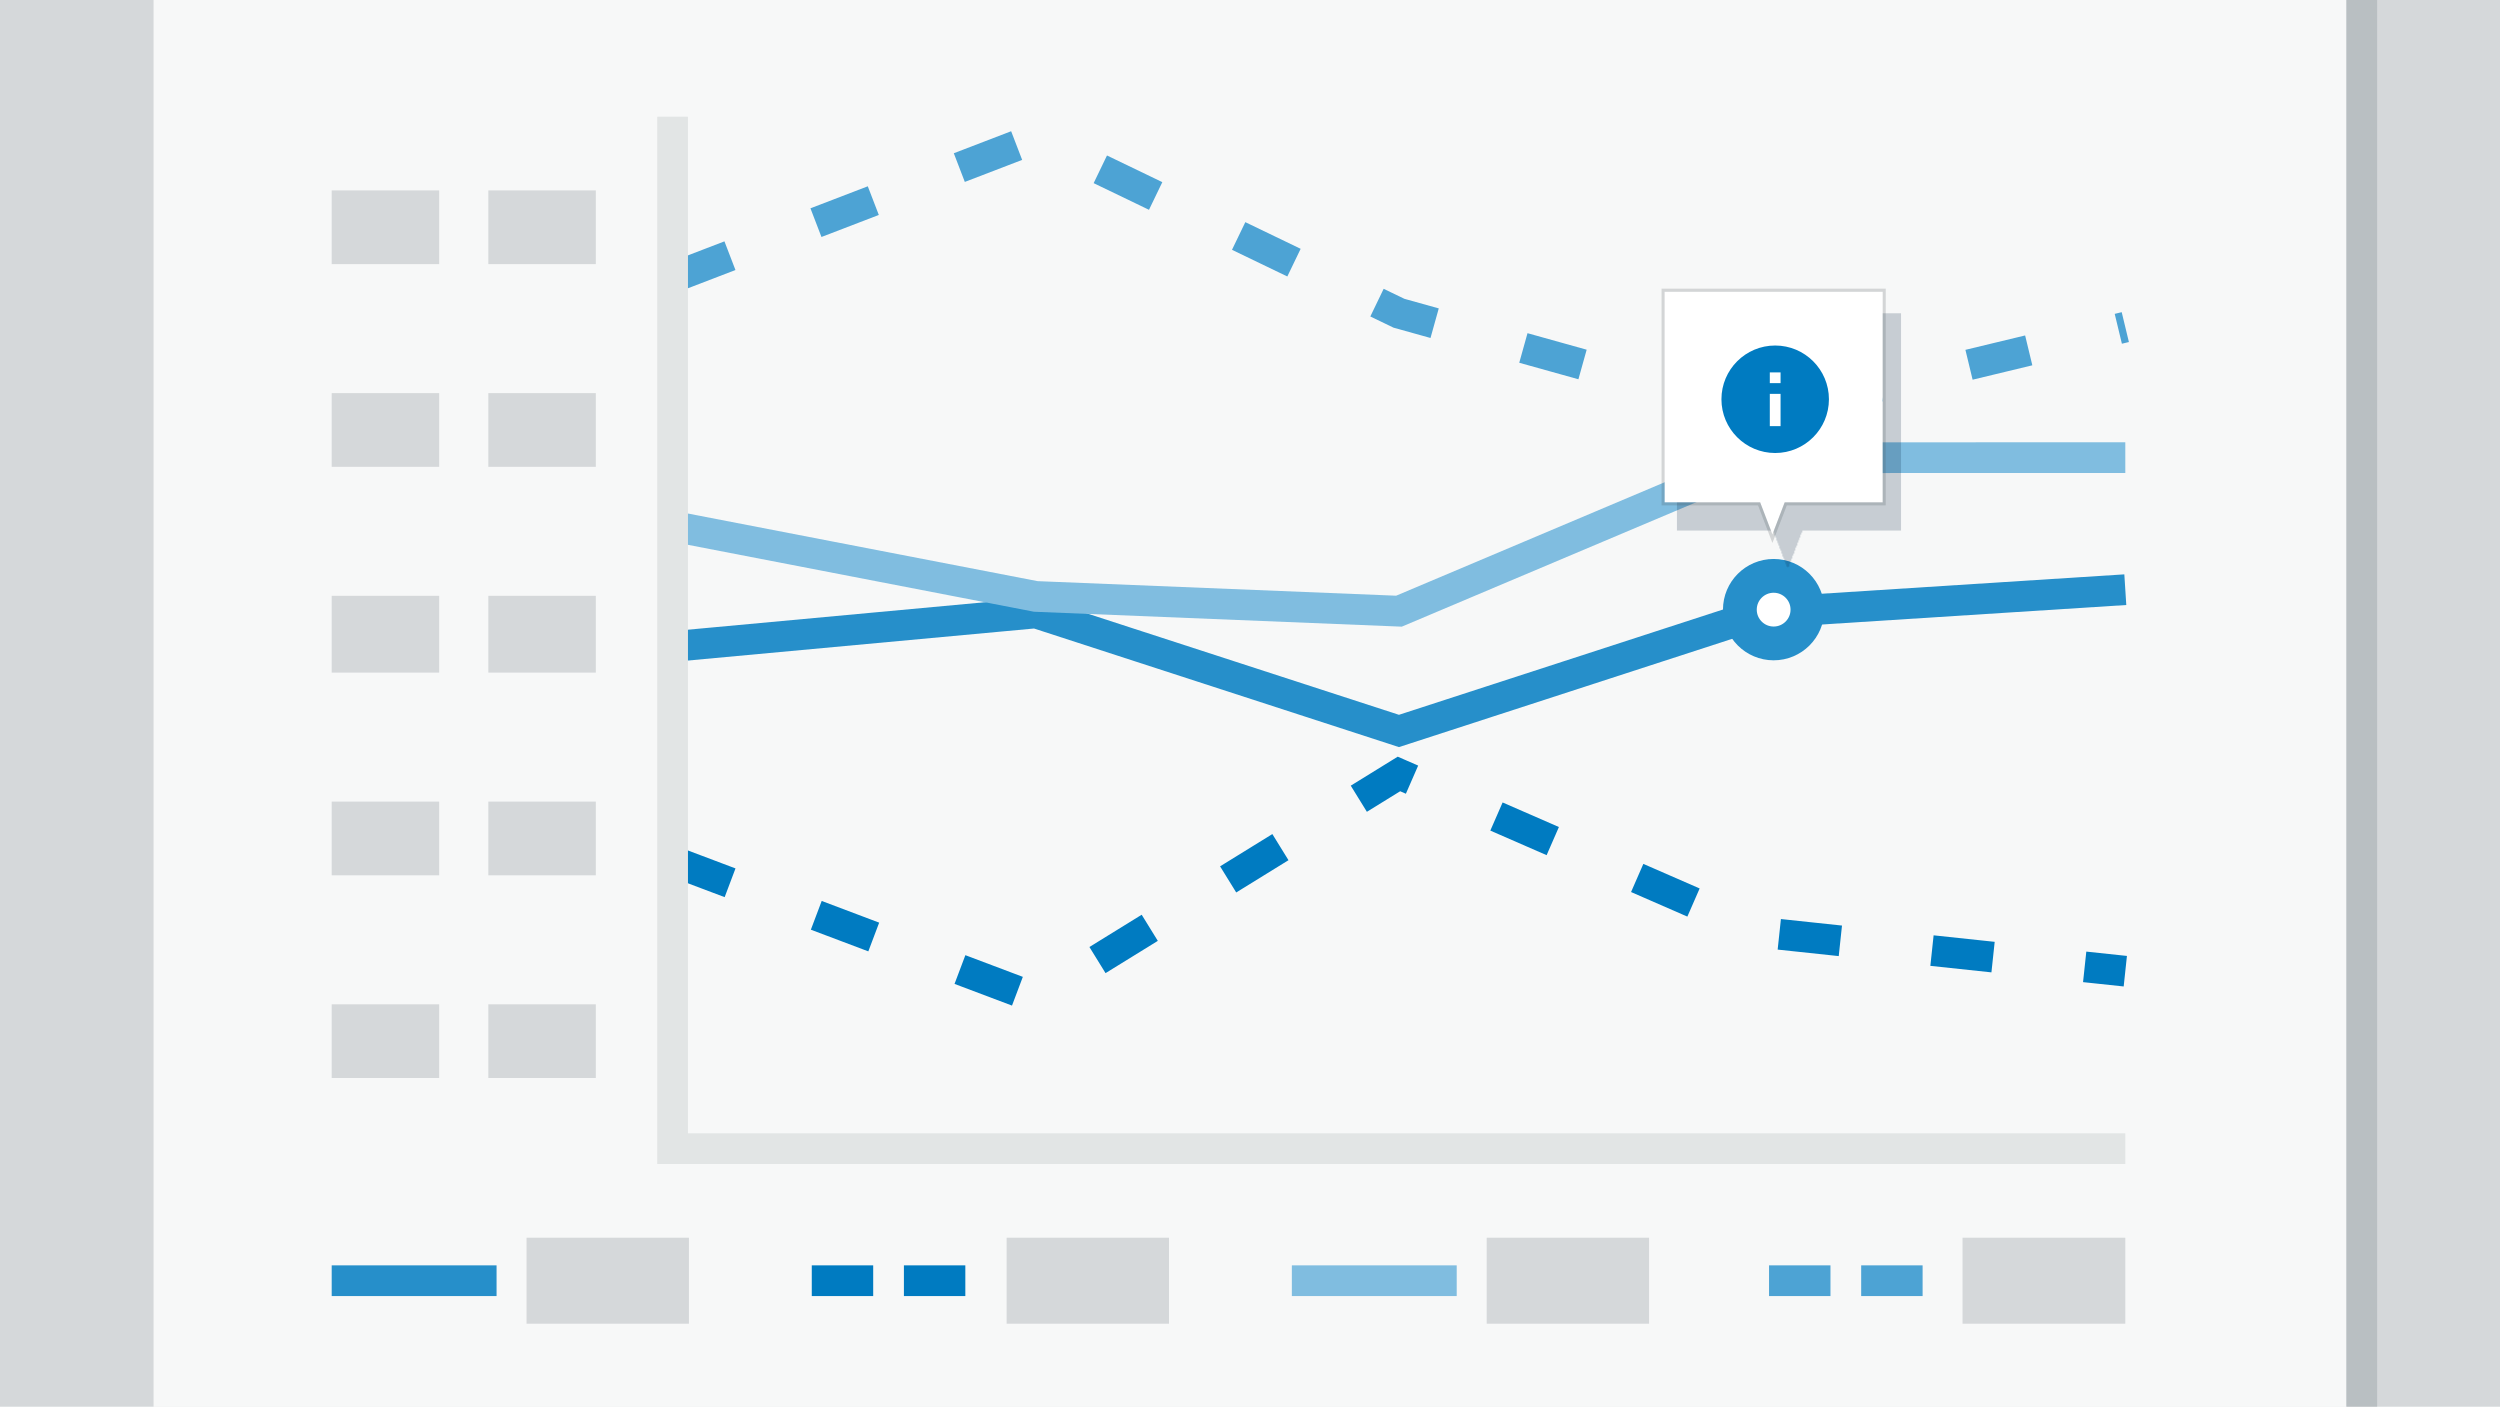
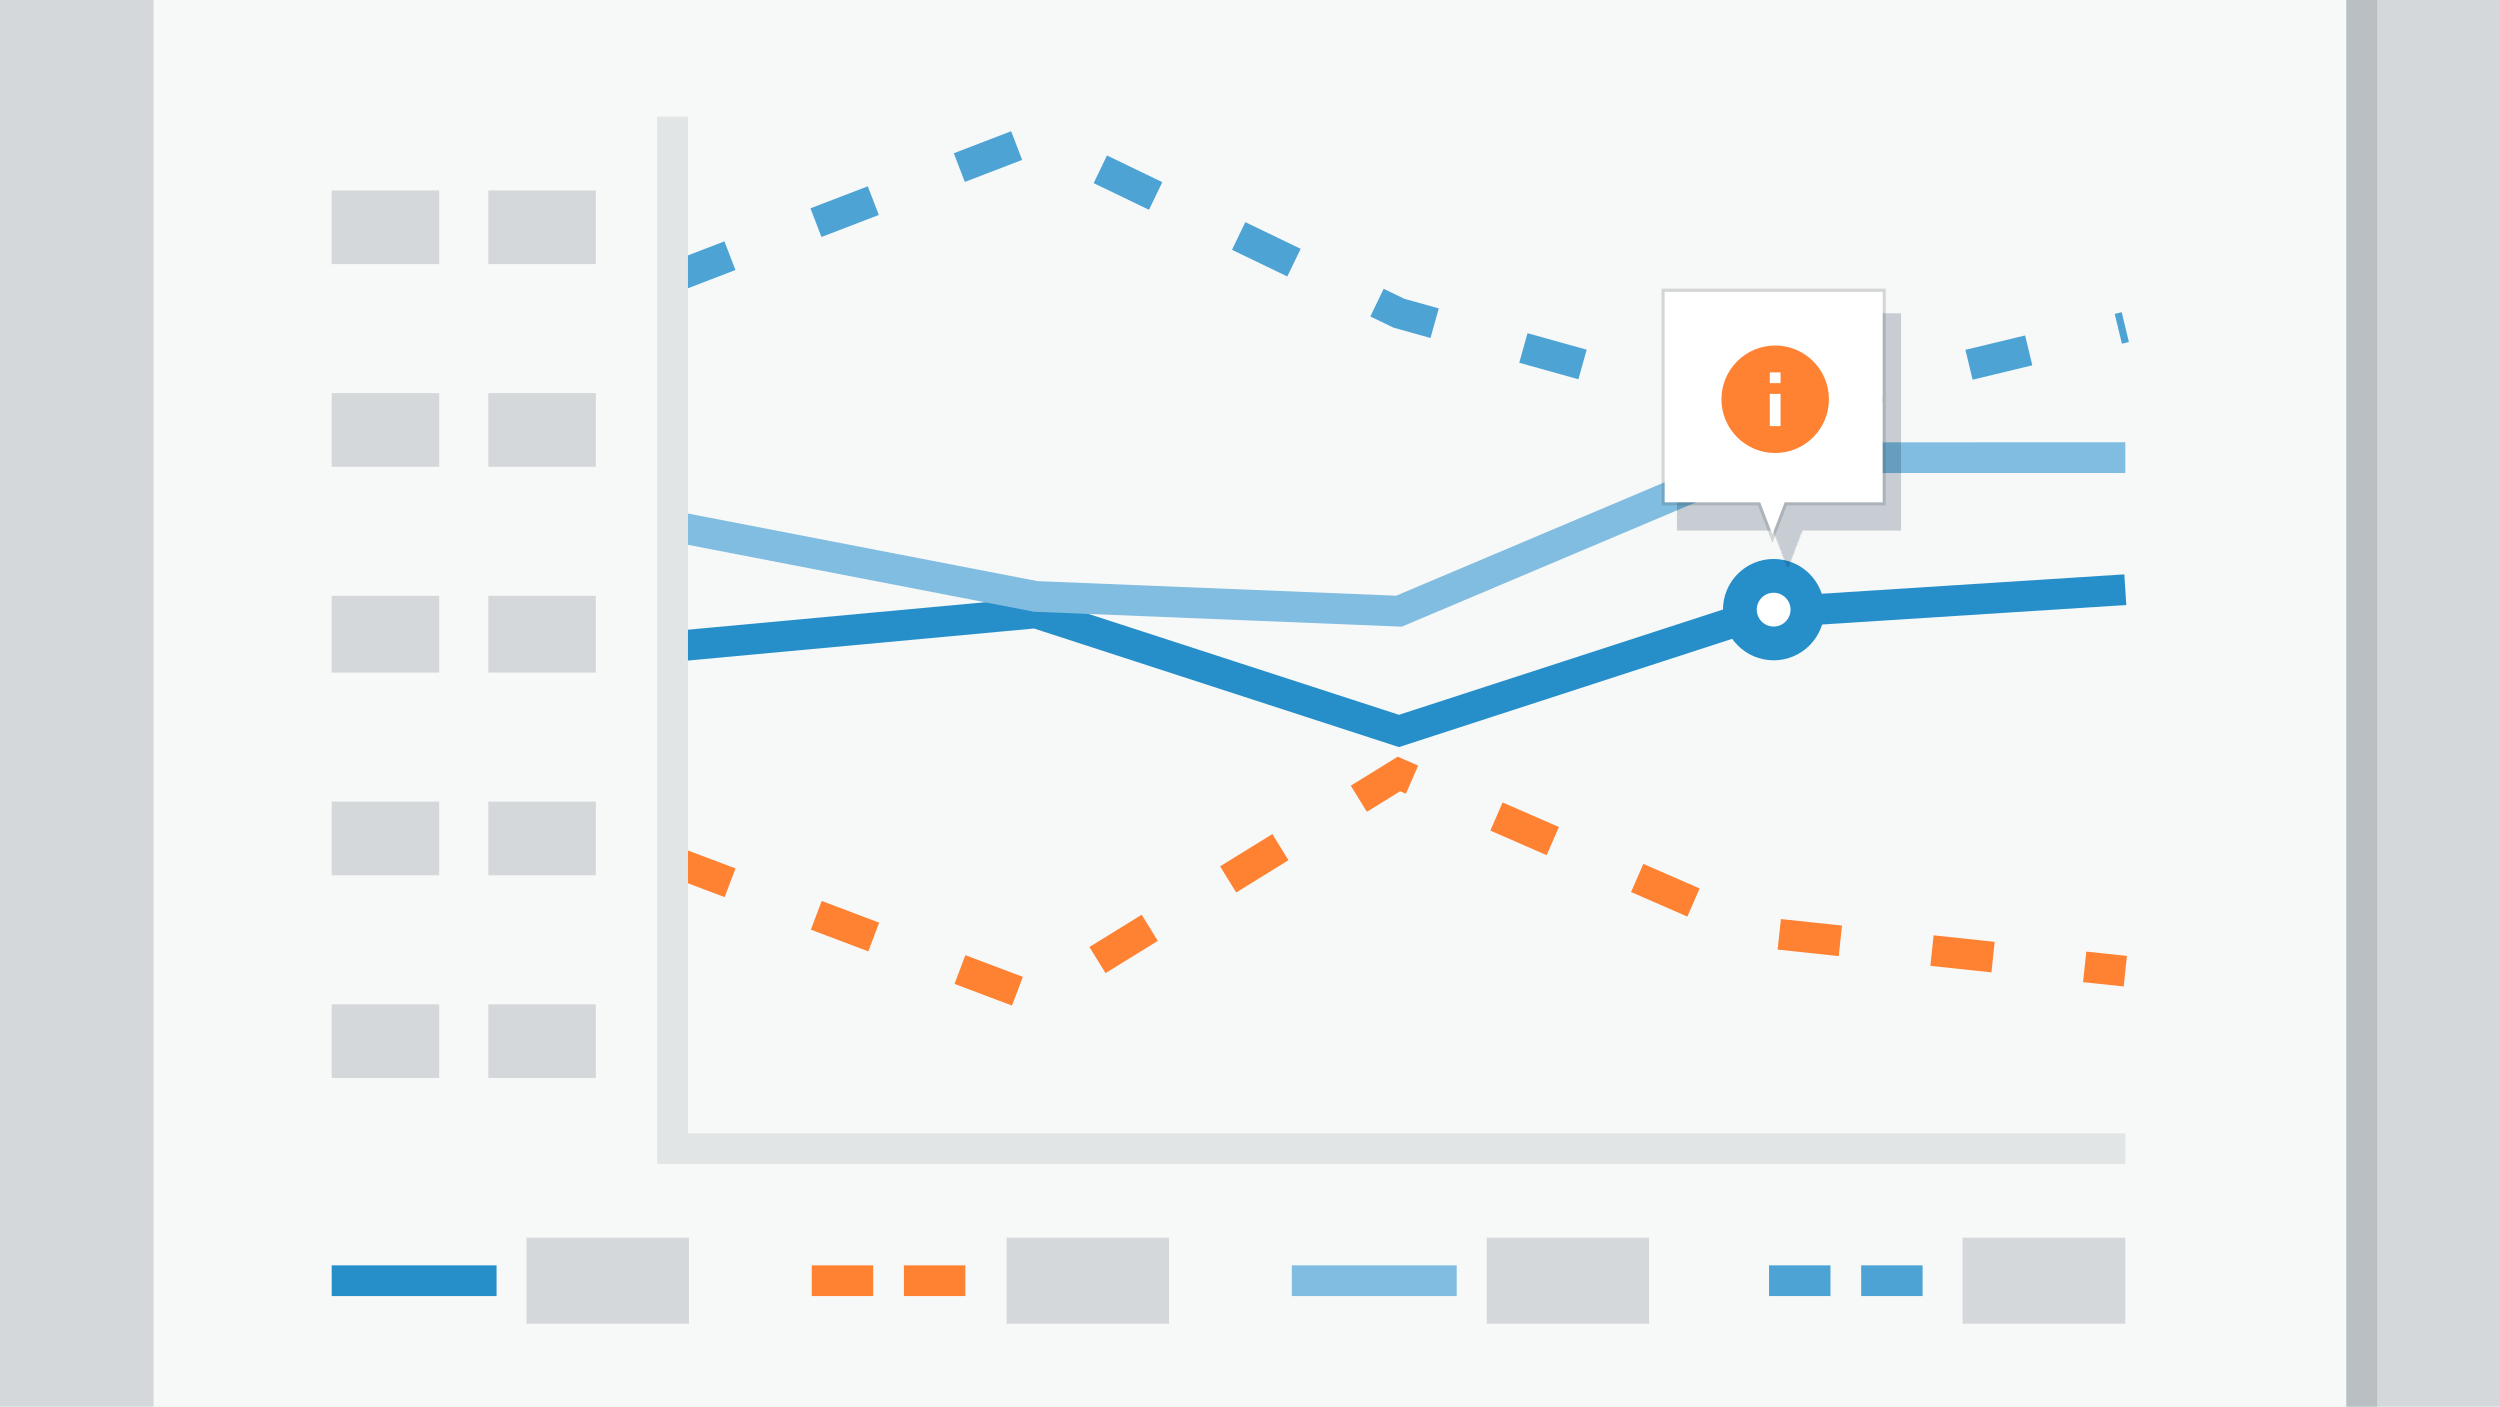
<svg xmlns="http://www.w3.org/2000/svg" width="814" height="458" viewBox="0 0 814 458" fill="none">
  <rect width="814" height="458" fill="#F7F8F8" />
  <path d="M219 210.512L337.25 199.573L455.5 238L573.75 199.573L692 192" stroke="#268FCA" stroke-width="10" />
  <path d="M219 171.333L337.25 194.201L455.5 199L573.75 149.031L692 149" stroke="#80BDE0" stroke-width="10" />
  <path d="M219 90.423L337.25 45L455.5 101.991L573.75 135L692 106.505" stroke="#4DA3D4" stroke-width="10" stroke-dasharray="20 30" />
-   <path d="M219 280.374L337.25 325L455.5 252L573.75 303.62L692 316.221" stroke="#007BC1" stroke-width="10" stroke-dasharray="20 30" />
+   <path d="M219 280.374L337.25 325L455.5 252L573.75 303.62L692 316.221" stroke="#FF8232" stroke-width="10" stroke-dasharray="20 30" />
  <line x1="219" y1="374" x2="692" y2="374" stroke="#E2E5E5" stroke-width="10" />
  <line x1="219" y1="379" x2="219" y2="38" stroke="#E2E5E5" stroke-width="10" />
  <rect x="159" y="62" width="35" height="24" fill="#D5D8DA" />
  <rect x="108" y="62" width="35" height="24" fill="#D5D8DA" />
  <rect x="159" y="194" width="35" height="25" fill="#D5D8DA" />
  <rect x="108" y="194" width="35" height="25" fill="#D5D8DA" />
  <rect x="159" y="128" width="35" height="24" fill="#D5D8DA" />
  <rect x="108" y="128" width="35" height="24" fill="#D5D8DA" />
  <rect x="159" y="261" width="35" height="24" fill="#D5D8DA" />
  <rect x="108" y="261" width="35" height="24" fill="#D5D8DA" />
  <rect x="159" y="327" width="35" height="24" fill="#D5D8DA" />
  <rect x="108" y="327" width="35" height="24" fill="#D5D8DA" />
  <circle cx="577.5" cy="198.5" r="11" fill="white" stroke="#268FCA" stroke-width="11" />
  <g filter="url(#filter0_d)">
    <path d="M542 95H613V163.566H581.09L577.101 174L573.112 163.566H542V95Z" fill="white" />
    <path d="M542 94.5H541.5V95V163.566V164.066H542H572.768L576.634 174.179L577.101 175.4L577.568 174.179L581.434 164.066H613H613.5V163.566V95V94.5H613H542Z" stroke="#424E54" stroke-opacity="0.2" />
  </g>
-   <path fill-rule="evenodd" clip-rule="evenodd" d="M578 112.5C568.34 112.5 560.5 120.34 560.5 130C560.5 139.66 568.34 147.5 578 147.5C587.66 147.5 595.5 139.66 595.5 130C595.5 120.34 587.66 112.5 578 112.5ZM576.25 138.75V128.25H579.75V138.75H576.25ZM576.25 121.25V124.75H579.75V121.25H576.25Z" fill="#007BC1" />
+   <path fill-rule="evenodd" clip-rule="evenodd" d="M578 112.5C568.34 112.5 560.5 120.34 560.5 130C560.5 139.66 568.34 147.5 578 147.5C587.66 147.5 595.5 139.66 595.5 130C595.5 120.34 587.66 112.5 578 112.5ZM576.25 138.75V128.25H579.75V138.75H576.25ZM576.25 121.25V124.75H579.75V121.25H576.25Z" fill="#FF8232" />
  <line x1="108" y1="417" x2="161.682" y2="417" stroke="#268FCA" stroke-width="10" />
  <rect x="171.443" y="403" width="52.869" height="28" fill="#D5D8DA" />
-   <line x1="264.312" y1="417" x2="317.994" y2="417" stroke="#007BC1" stroke-width="10" stroke-dasharray="20 10" />
+   <line x1="264.312" y1="417" x2="317.994" y2="417" stroke="#FF8232" stroke-width="10" stroke-dasharray="20 10" />
  <rect x="327.755" y="403" width="52.869" height="28" fill="#D5D8DA" />
  <line x1="420.624" y1="417" x2="474.306" y2="417" stroke="#80BDE0" stroke-width="10" />
  <rect x="484.067" y="403" width="52.869" height="28" fill="#D5D8DA" />
  <line x1="576" y1="417" x2="629.682" y2="417" stroke="#4DA3D4" stroke-width="10" stroke-dasharray="20 10" />
  <rect x="639" y="403" width="53" height="28" fill="#D5D8DA" />
  <rect width="50" height="458" fill="#D5D8DA" />
  <rect x="764" width="50" height="458" fill="#D5D8DA" />
  <rect x="764" width="10" height="458" fill="#B9BFC2" />
  <defs>
    <filter id="filter0_d" x="541" y="94" width="78" height="90.8" filterUnits="userSpaceOnUse" color-interpolation-filters="sRGB">
      <feFlood flood-opacity="0" result="BackgroundImageFix" />
      <feColorMatrix in="SourceAlpha" type="matrix" values="0 0 0 0 0 0 0 0 0 0 0 0 0 0 0 0 0 0 127 0" />
      <feOffset dx="5" dy="8" />
      <feColorMatrix type="matrix" values="0 0 0 0 0.023 0 0 0 0 0.143 0 0 0 0 0.254 0 0 0 0.2 0" />
      <feBlend mode="normal" in2="BackgroundImageFix" result="effect1_dropShadow" />
      <feBlend mode="normal" in="SourceGraphic" in2="effect1_dropShadow" result="shape" />
    </filter>
  </defs>
</svg>
